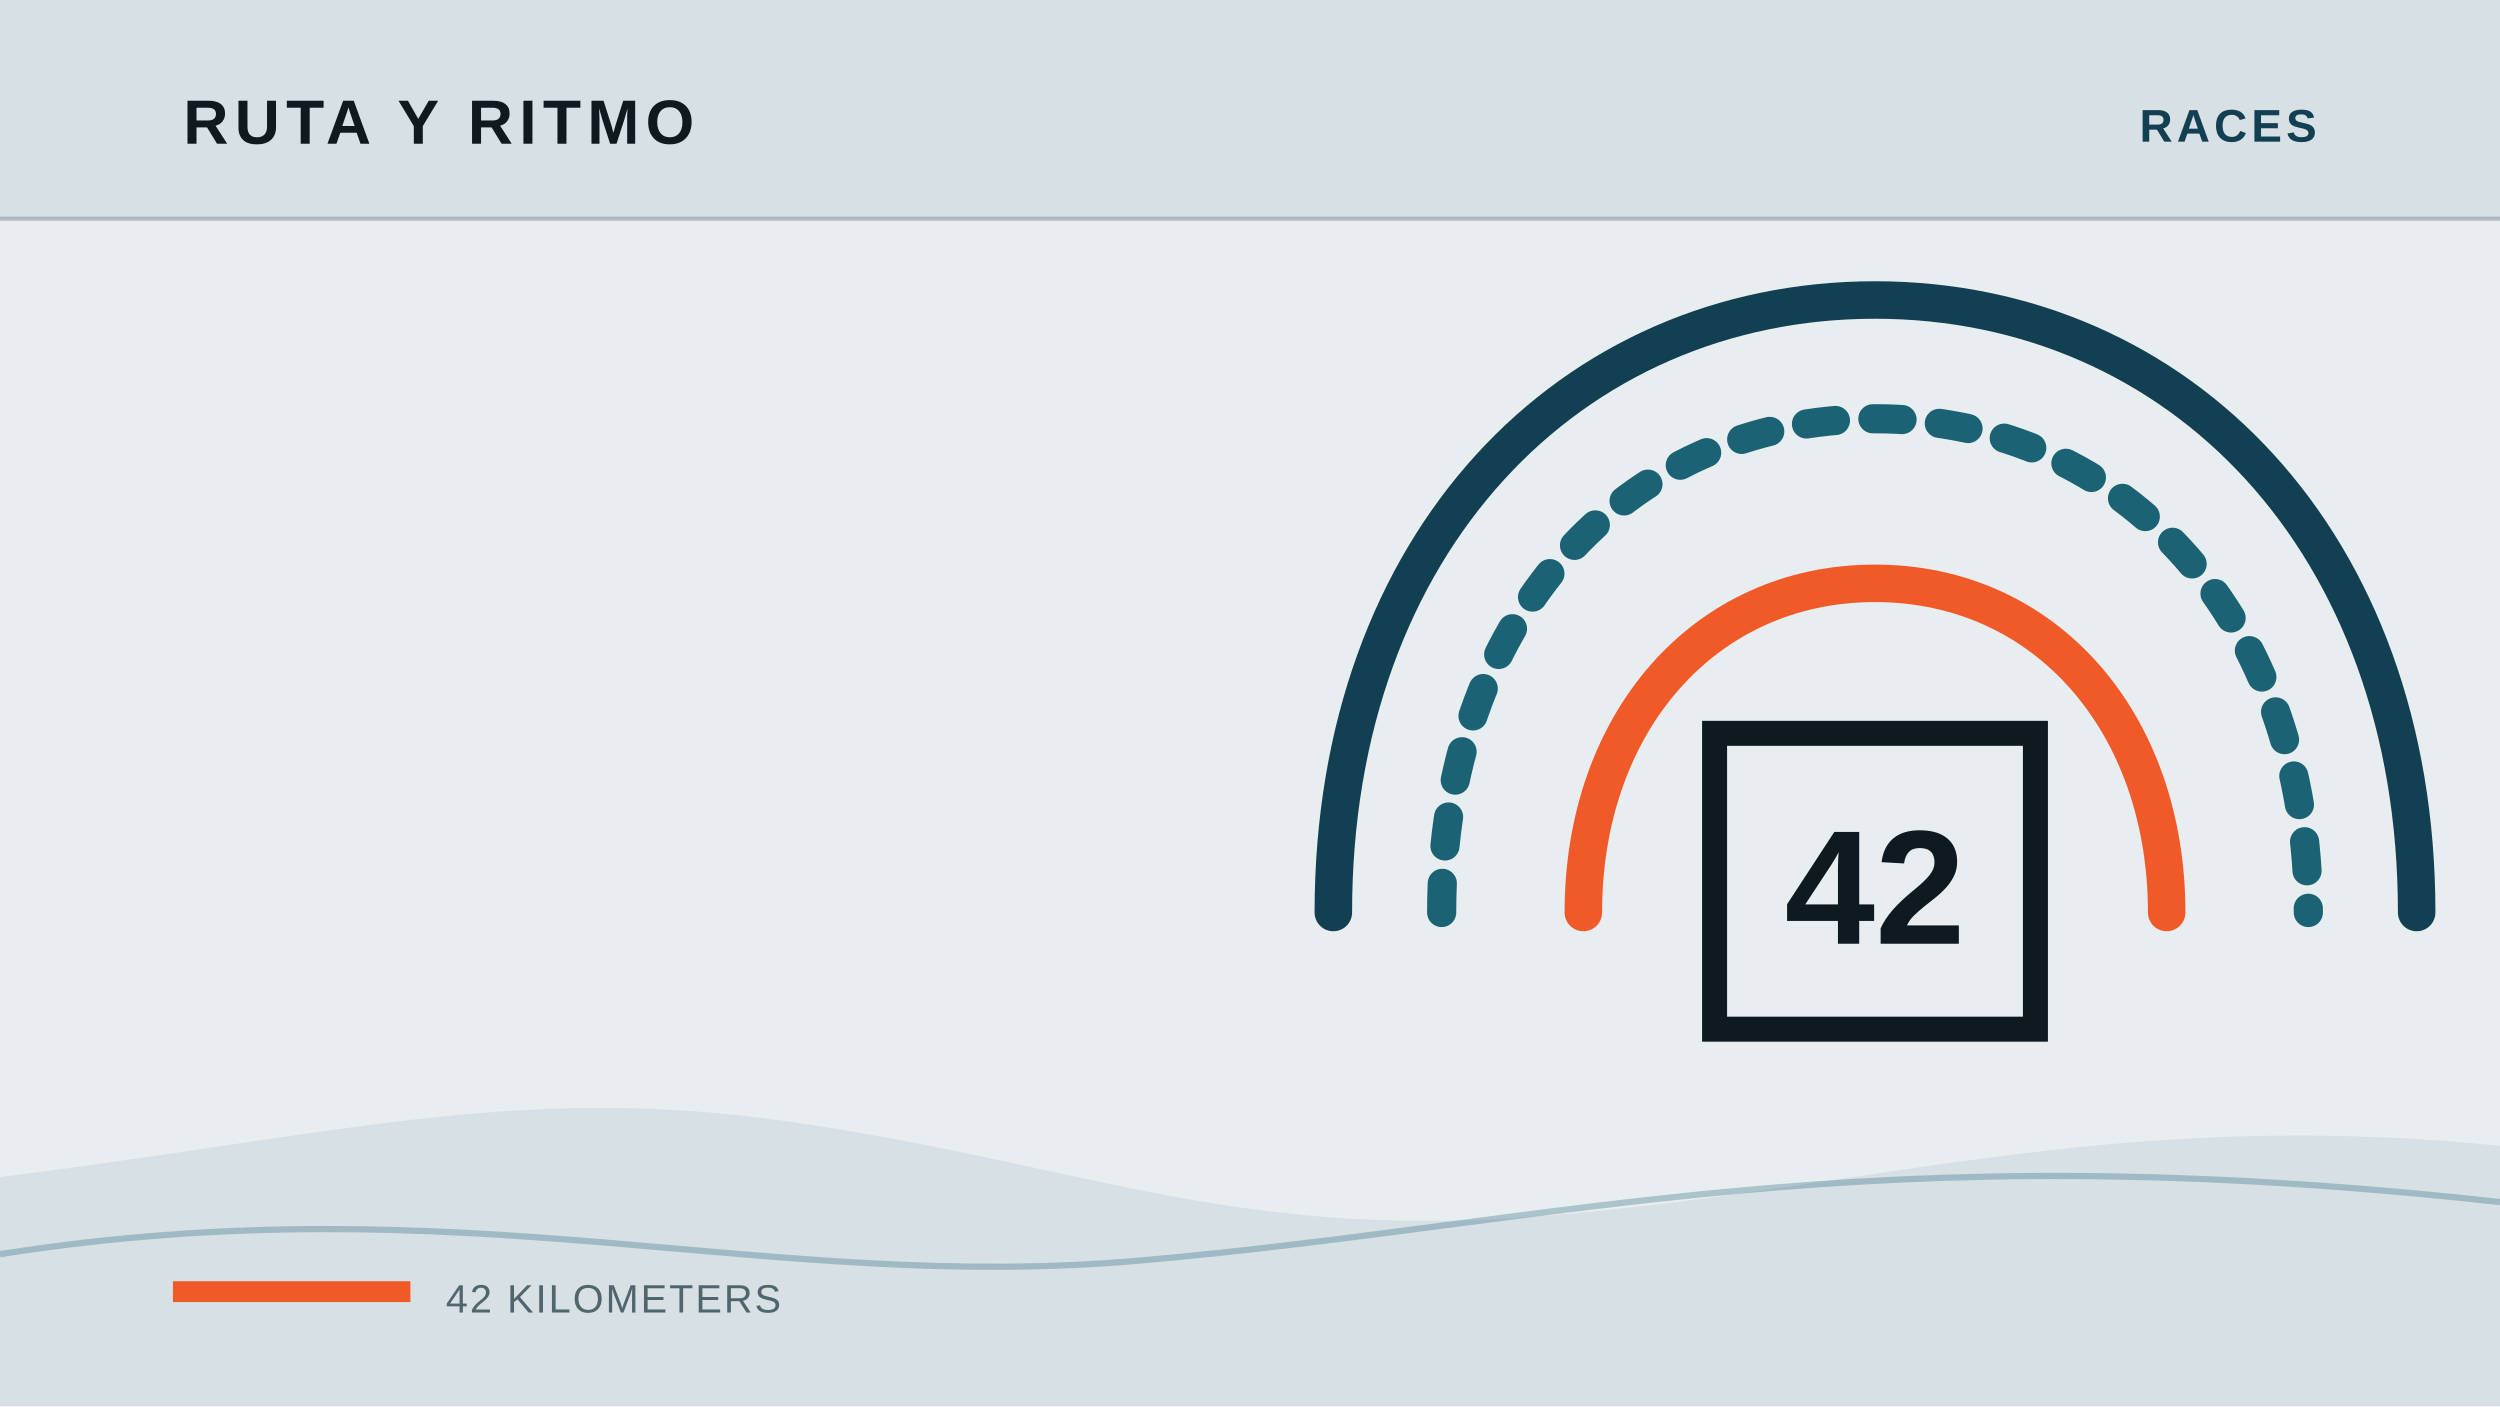
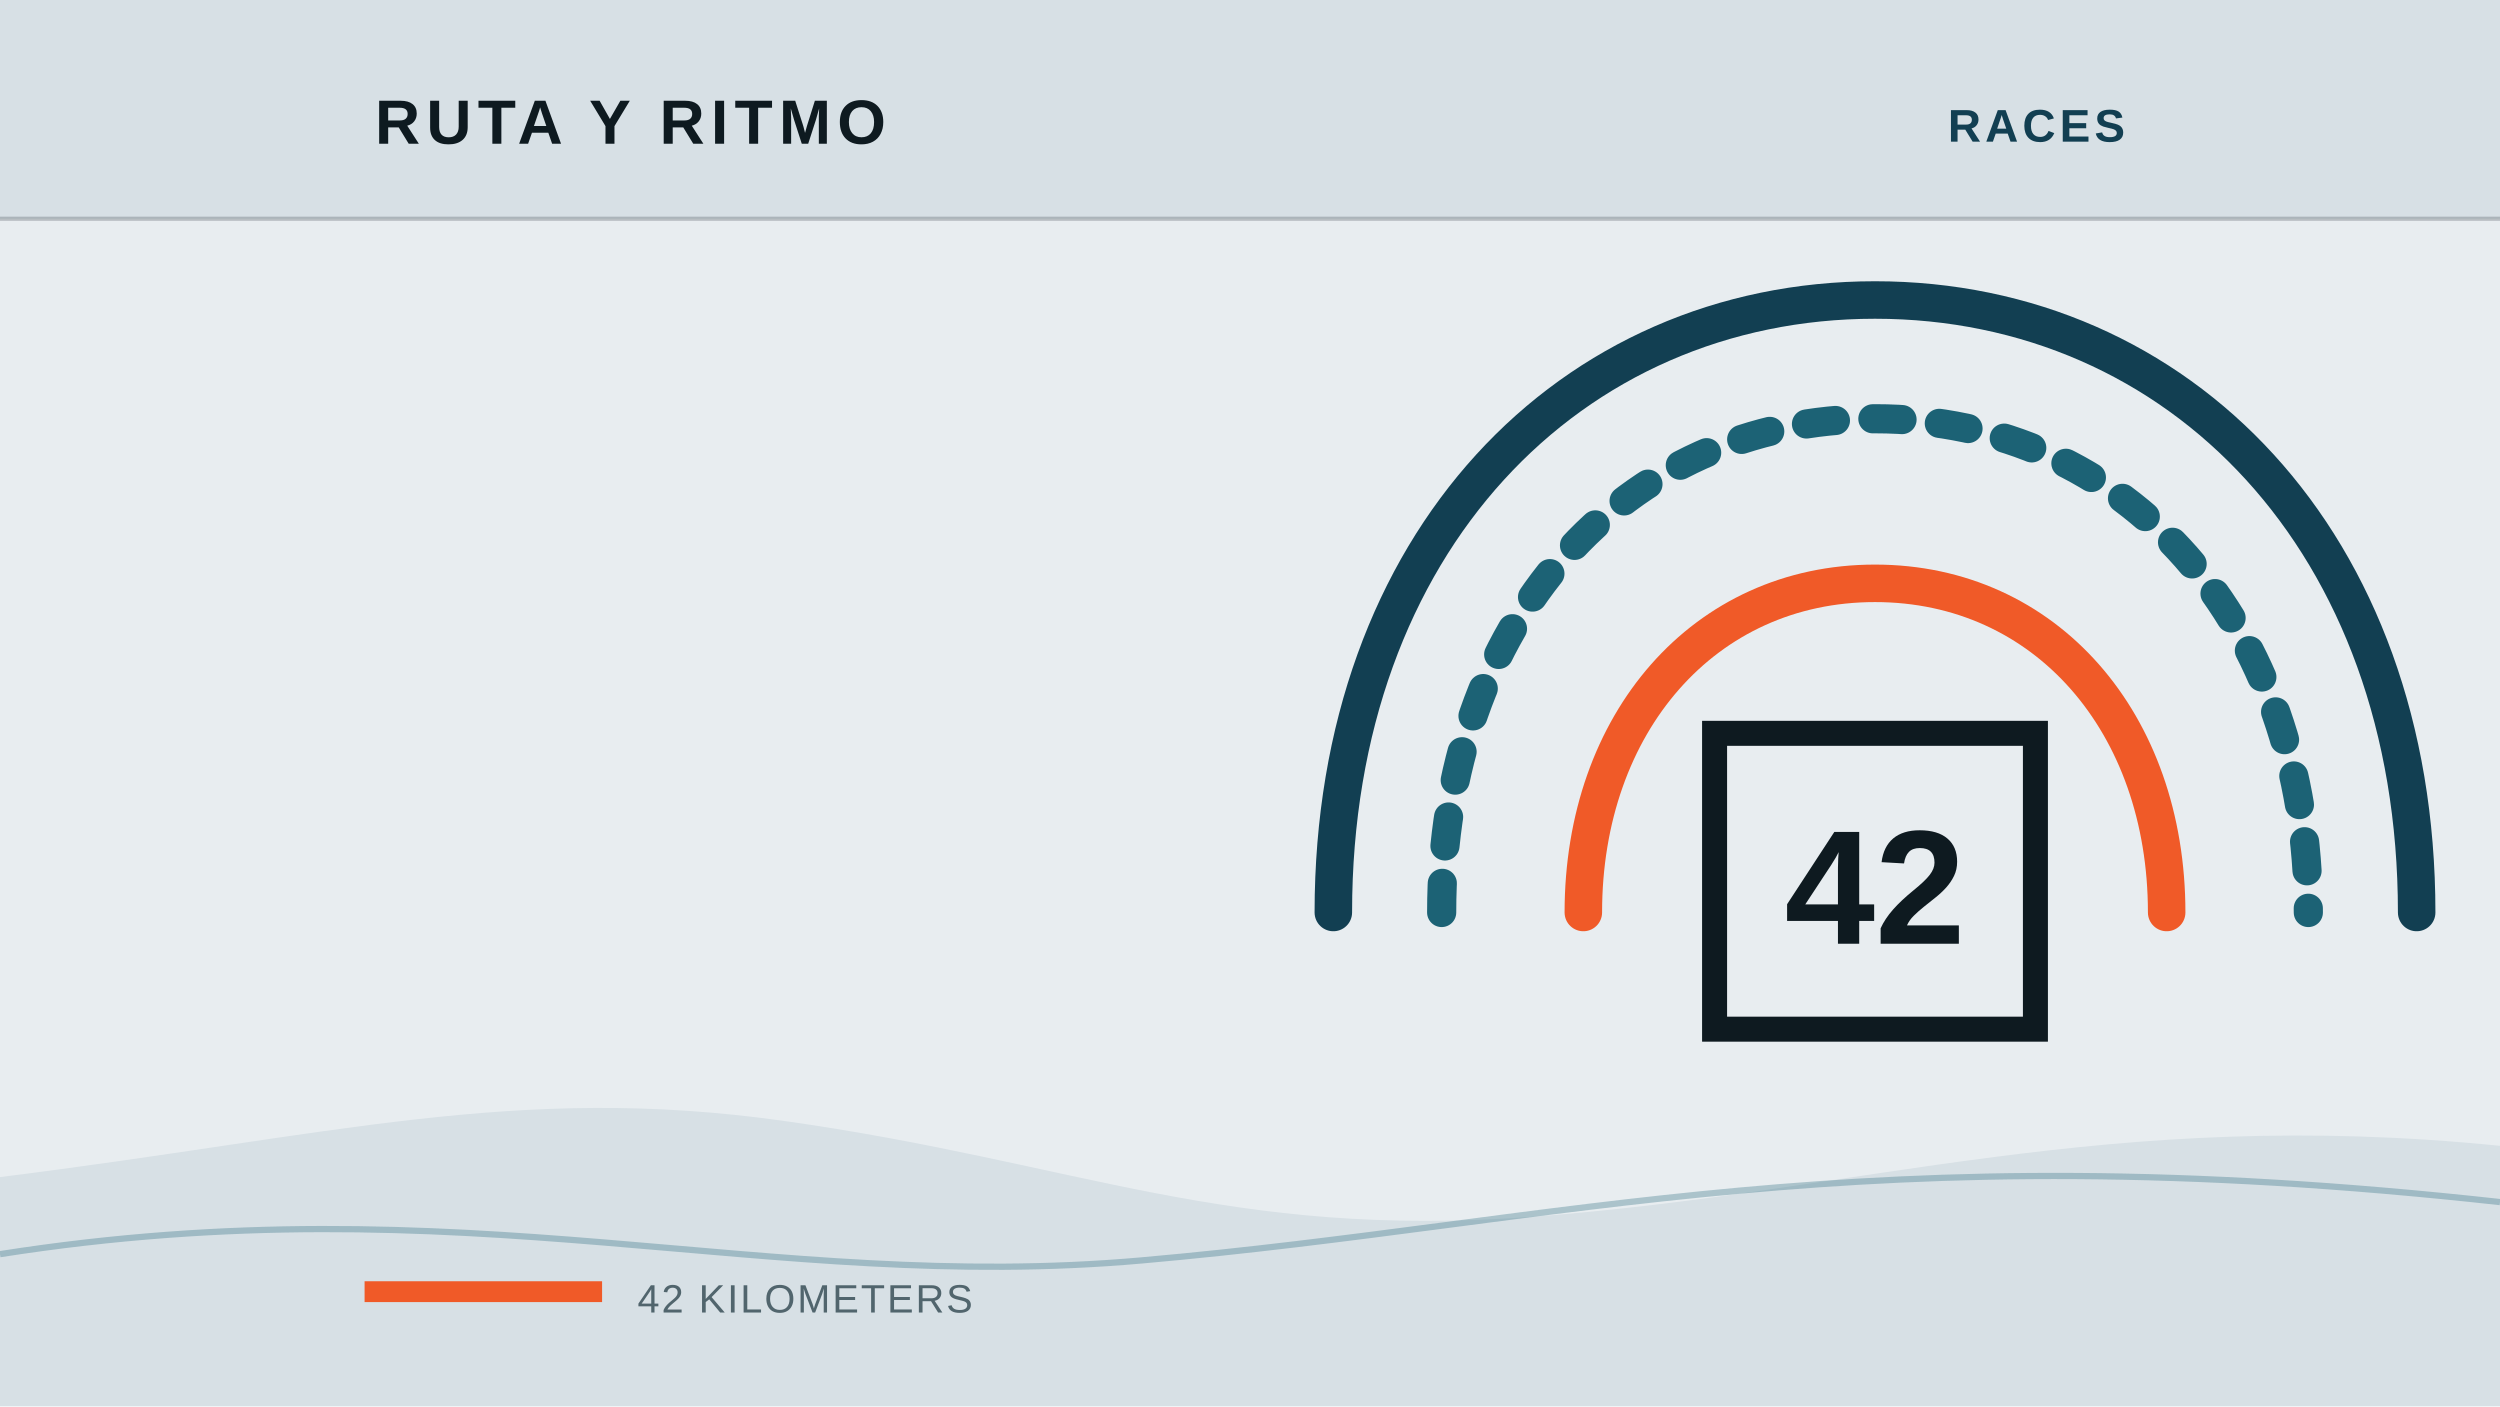
<svg xmlns="http://www.w3.org/2000/svg" viewBox="0 0 1200 675" role="img" aria-labelledby="title desc">
  <rect width="1200" height="675" fill="#E8EDF0" />
  <path d="M0 0h1200v105H0z" fill="#D7E0E5" />
  <path d="M0 105h1200" stroke="#0E1A20" stroke-opacity=".22" stroke-width="2" />
-   <text x="88" y="69" fill="#0E1A20" font-family="Arial, sans-serif" font-size="30" font-weight="700" letter-spacing="3">RUTA Y RITMO</text>
-   <text x="1112" y="68" text-anchor="end" fill="#123F52" font-family="Arial, sans-serif" font-size="22" font-weight="700" letter-spacing="2">RACES</text>
+   <text x="180" y="69" fill="#0E1A20" font-family="Arial, sans-serif" font-size="30" font-weight="700" letter-spacing="3">RUTA Y RITMO</text>
+   <text x="1020" y="68" text-anchor="end" fill="#123F52" font-family="Arial, sans-serif" font-size="22" font-weight="700" letter-spacing="2">RACES</text>
  <path d="M0 565c160-20 248-45 376-27 142 20 213 57 360 46 159-12 276-53 464-34v125H0Z" fill="#D7E0E5" />
  <path d="M0 602c223-35 367 19 548 3 204-18 344-62 652-28" fill="none" stroke="#1C6275" stroke-opacity=".3" stroke-width="3" />
  <g>
    <path d="M640 438c0-178 114-294 260-294s260 116 260 294" fill="none" stroke="#123F52" stroke-width="18" stroke-linecap="round" />
    <path d="M692 438c0-139 87-237 208-237s208 98 208 237" fill="none" stroke="#1C6275" stroke-width="14" stroke-dasharray="14 18" stroke-linecap="round" />
    <path d="M760 438c0-91 58-158 140-158s140 67 140 158" fill="none" stroke="#F05A28" stroke-width="18" stroke-linecap="round" />
    <rect x="823" y="352" width="154" height="142" fill="#E8EDF0" stroke="#0E1A20" stroke-width="12" />
    <text x="900" y="453" text-anchor="middle" font-family="Arial, sans-serif" font-size="78" font-weight="700" fill="#0E1A20">42</text>
  </g>
-   <path d="M88 620h104" stroke="#F05A28" stroke-width="10" stroke-linecap="square" />
-   <text x="214" y="630" fill="#51656D" font-family="Arial, sans-serif" font-size="19" letter-spacing="1">42 KILOMETERS</text>
+   <path d="M180 620h104" stroke="#F05A28" stroke-width="10" stroke-linecap="square" />
+   <text x="306" y="630" fill="#51656D" font-family="Arial, sans-serif" font-size="19" letter-spacing="1">42 KILOMETERS</text>
</svg>
